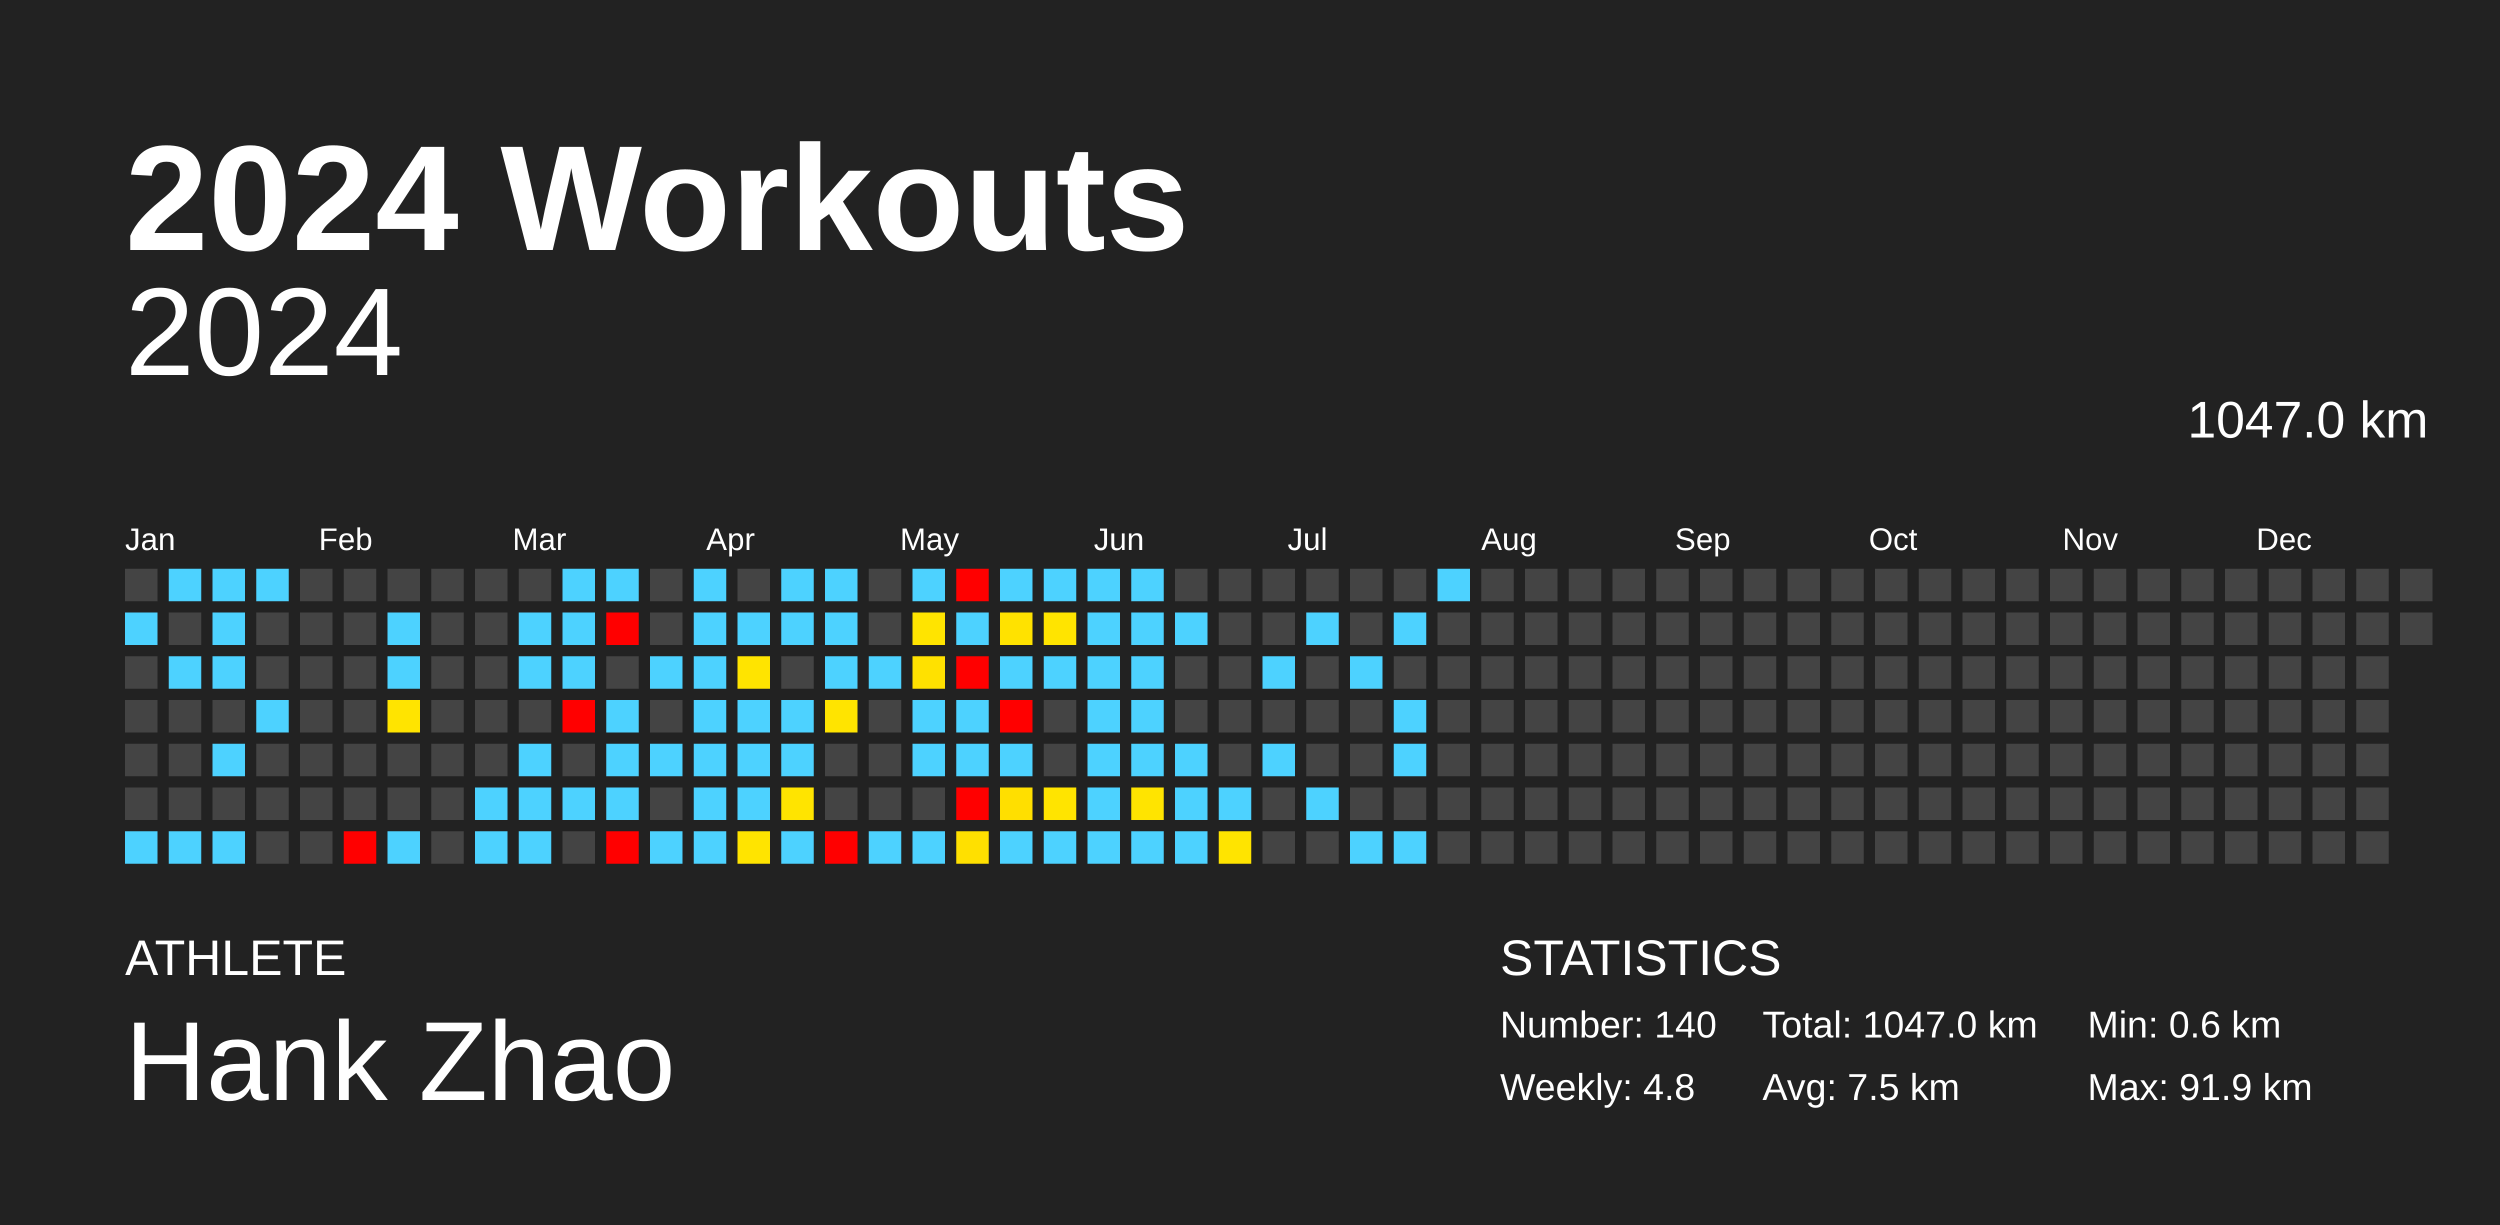
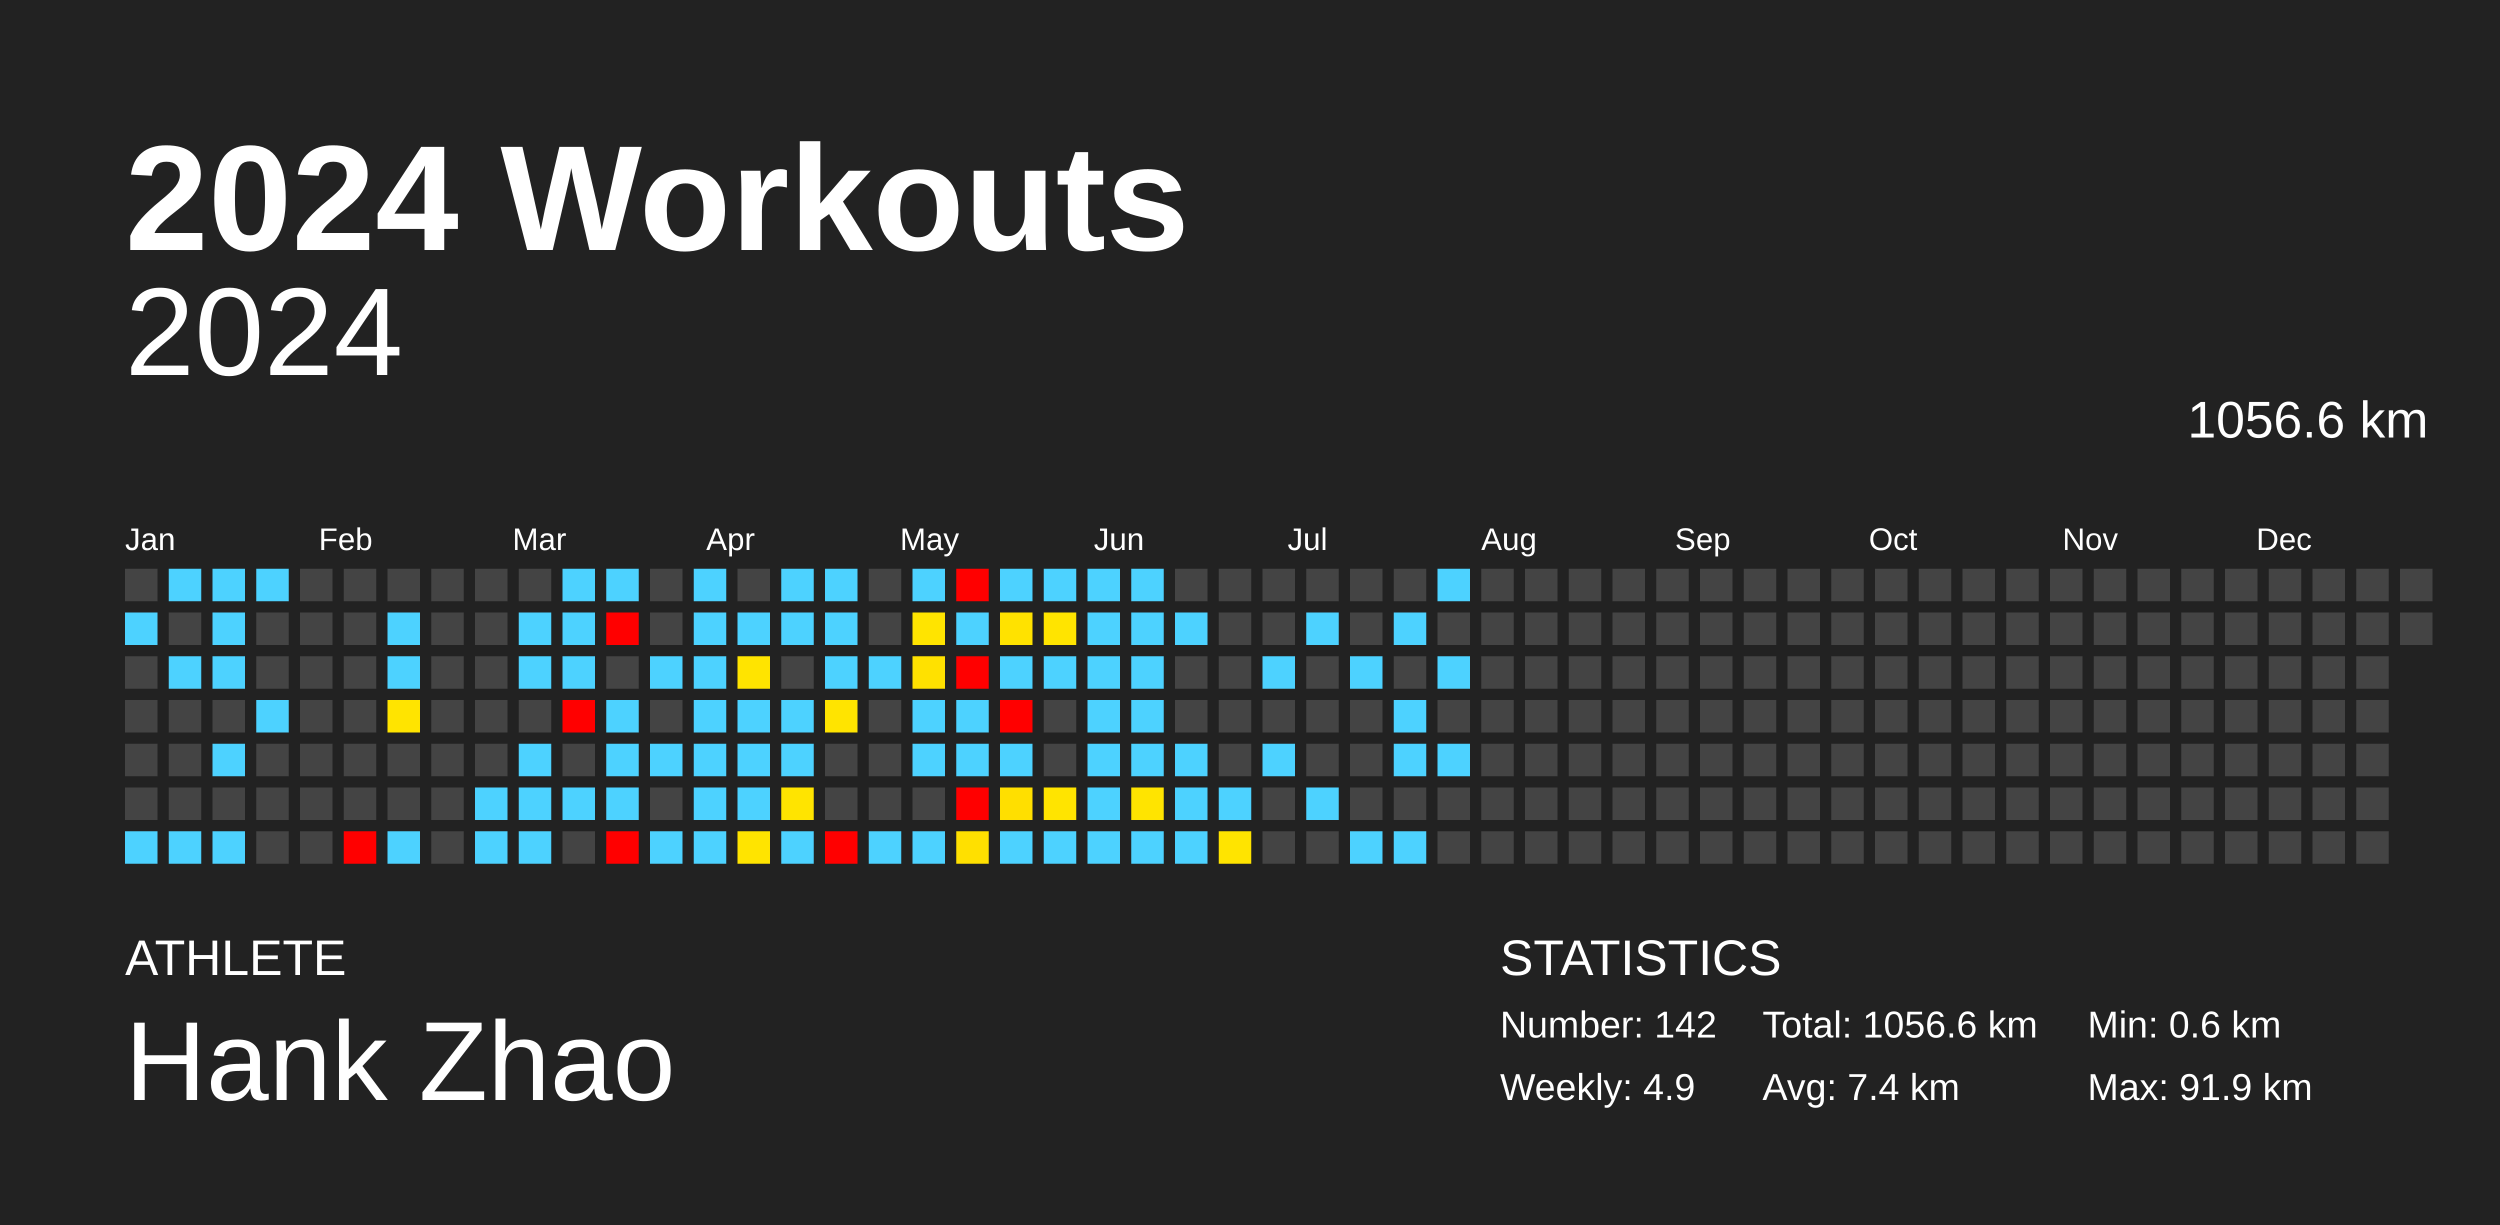
<svg xmlns="http://www.w3.org/2000/svg" baseProfile="full" height="98mm" version="1.1" viewBox="0,0,200,98" width="200mm">
  <defs />
  <rect fill="#222222" height="98" width="200" x="0" y="0" />
  <text fill="#FFFFFF" style="font-size:12px; font-family:Arial; font-weight:bold;" x="10" y="20">2024 Workouts</text>
  <text fill="#FFFFFF" style="font-size:4px; font-family:Arial" x="10" y="78">ATHLETE</text>
  <text fill="#FFFFFF" style="font-size:9px; font-family:Arial" x="10" y="88">Hank Zhao</text>
  <text fill="#FFFFFF" style="font-size:4px; font-family:Arial" x="120" y="78">STATISTICS</text>
-   <text fill="#FFFFFF" style="font-size:3px; font-family:Arial" x="120" y="83">Number: 140</text>
-   <text fill="#FFFFFF" style="font-size:3px; font-family:Arial" x="120" y="88">Weekly: 4.8</text>
-   <text fill="#FFFFFF" style="font-size:3px; font-family:Arial" x="141" y="83">Total: 1047.0 km</text>
-   <text fill="#FFFFFF" style="font-size:3px; font-family:Arial" x="141" y="88">Avg: 7.5 km</text>
+   <text fill="#FFFFFF" style="font-size:3px; font-family:Arial" x="120" y="83">Number: 142</text>
+   <text fill="#FFFFFF" style="font-size:3px; font-family:Arial" x="120" y="88">Weekly: 4.9</text>
+   <text fill="#FFFFFF" style="font-size:3px; font-family:Arial" x="141" y="83">Total: 1056.6 km</text>
+   <text fill="#FFFFFF" style="font-size:3px; font-family:Arial" x="141" y="88">Avg: 7.4 km</text>
  <text fill="#FFFFFF" style="font-size:3px; font-family:Arial" x="167" y="83">Min: 0.6 km</text>
  <text fill="#FFFFFF" style="font-size:3px; font-family:Arial" x="167" y="88">Max: 91.9 km</text>
  <text alignment-baseline="hanging" fill="#FFFFFF" style="font-size:10.0px; font-family:Arial;" x="10" y="30">2024</text>
-   <text alignment-baseline="hanging" fill="#FFFFFF" style="font-size:4.125px; font-family:Arial;" x="175" y="35">1047.0 km</text>
+   <text alignment-baseline="hanging" fill="#FFFFFF" style="font-size:4.125px; font-family:Arial;" x="175" y="35">1056.6 km</text>
  <text fill="#FFFFFF" style="font-size:2.5px; font-family:Arial" x="10.0" y="44">Jan</text>
  <text fill="#FFFFFF" style="font-size:2.5px; font-family:Arial" x="25.5" y="44">Feb</text>
  <text fill="#FFFFFF" style="font-size:2.5px; font-family:Arial" x="41.0" y="44">Mar</text>
  <text fill="#FFFFFF" style="font-size:2.5px; font-family:Arial" x="56.5" y="44">Apr</text>
  <text fill="#FFFFFF" style="font-size:2.5px; font-family:Arial" x="72.0" y="44">May</text>
  <text fill="#FFFFFF" style="font-size:2.5px; font-family:Arial" x="87.5" y="44">Jun</text>
  <text fill="#FFFFFF" style="font-size:2.5px; font-family:Arial" x="103.0" y="44">Jul</text>
  <text fill="#FFFFFF" style="font-size:2.5px; font-family:Arial" x="118.5" y="44">Aug</text>
  <text fill="#FFFFFF" style="font-size:2.5px; font-family:Arial" x="134.0" y="44">Sep</text>
  <text fill="#FFFFFF" style="font-size:2.5px; font-family:Arial" x="149.5" y="44">Oct</text>
  <text fill="#FFFFFF" style="font-size:2.5px; font-family:Arial" x="165.0" y="44">Nov</text>
  <text fill="#FFFFFF" style="font-size:2.5px; font-family:Arial" x="180.5" y="44">Dec</text>
  <rect fill="#444444" height="2.6" width="2.6" x="10.0" y="45.5" />
  <rect fill="#4dd2ff" height="2.6" width="2.6" x="10.0" y="49.0" />
  <rect fill="#444444" height="2.6" width="2.6" x="10.0" y="52.5" />
  <rect fill="#444444" height="2.6" width="2.6" x="10.0" y="56.0" />
  <rect fill="#444444" height="2.6" width="2.6" x="10.0" y="59.5" />
  <rect fill="#444444" height="2.6" width="2.6" x="10.0" y="63.0" />
  <rect fill="#4dd2ff" height="2.6" width="2.6" x="10.0" y="66.5" />
  <rect fill="#4dd2ff" height="2.6" width="2.6" x="13.5" y="45.5" />
  <rect fill="#444444" height="2.6" width="2.6" x="13.5" y="49.0" />
  <rect fill="#4dd2ff" height="2.6" width="2.6" x="13.5" y="52.5" />
  <rect fill="#444444" height="2.6" width="2.6" x="13.5" y="56.0" />
  <rect fill="#444444" height="2.6" width="2.6" x="13.5" y="59.5" />
  <rect fill="#444444" height="2.6" width="2.6" x="13.5" y="63.0" />
  <rect fill="#4dd2ff" height="2.6" width="2.6" x="13.5" y="66.5" />
  <rect fill="#4dd2ff" height="2.6" width="2.6" x="17.0" y="45.5" />
  <rect fill="#4dd2ff" height="2.6" width="2.6" x="17.0" y="49.0" />
  <rect fill="#4dd2ff" height="2.6" width="2.6" x="17.0" y="52.5" />
  <rect fill="#444444" height="2.6" width="2.6" x="17.0" y="56.0" />
  <rect fill="#4dd2ff" height="2.6" width="2.6" x="17.0" y="59.5" />
  <rect fill="#444444" height="2.6" width="2.6" x="17.0" y="63.0" />
  <rect fill="#4dd2ff" height="2.6" width="2.6" x="17.0" y="66.5" />
  <rect fill="#4dd2ff" height="2.6" width="2.6" x="20.5" y="45.5" />
  <rect fill="#444444" height="2.6" width="2.6" x="20.5" y="49.0" />
  <rect fill="#444444" height="2.6" width="2.6" x="20.5" y="52.5" />
  <rect fill="#4dd2ff" height="2.6" width="2.6" x="20.5" y="56.0" />
  <rect fill="#444444" height="2.6" width="2.6" x="20.5" y="59.5" />
  <rect fill="#444444" height="2.6" width="2.6" x="20.5" y="63.0" />
  <rect fill="#444444" height="2.6" width="2.6" x="20.5" y="66.5" />
  <rect fill="#444444" height="2.6" width="2.6" x="24.0" y="45.5" />
  <rect fill="#444444" height="2.6" width="2.6" x="24.0" y="49.0" />
  <rect fill="#444444" height="2.6" width="2.6" x="24.0" y="52.5" />
  <rect fill="#444444" height="2.6" width="2.6" x="24.0" y="56.0" />
  <rect fill="#444444" height="2.6" width="2.6" x="24.0" y="59.5" />
  <rect fill="#444444" height="2.6" width="2.6" x="24.0" y="63.0" />
  <rect fill="#444444" height="2.6" width="2.6" x="24.0" y="66.5" />
  <rect fill="#444444" height="2.6" width="2.6" x="27.5" y="45.5" />
  <rect fill="#444444" height="2.6" width="2.6" x="27.5" y="49.0" />
  <rect fill="#444444" height="2.6" width="2.6" x="27.5" y="52.5" />
  <rect fill="#444444" height="2.6" width="2.6" x="27.5" y="56.0" />
  <rect fill="#444444" height="2.6" width="2.6" x="27.5" y="59.5" />
  <rect fill="#444444" height="2.6" width="2.6" x="27.5" y="63.0" />
  <rect fill="red" height="2.6" width="2.6" x="27.5" y="66.5" />
  <rect fill="#444444" height="2.6" width="2.6" x="31.0" y="45.5" />
  <rect fill="#4dd2ff" height="2.6" width="2.6" x="31.0" y="49.0" />
  <rect fill="#4dd2ff" height="2.6" width="2.6" x="31.0" y="52.5" />
  <rect fill="#ffe400" height="2.6" width="2.6" x="31.0" y="56.0" />
  <rect fill="#444444" height="2.6" width="2.6" x="31.0" y="59.5" />
  <rect fill="#444444" height="2.6" width="2.6" x="31.0" y="63.0" />
  <rect fill="#4dd2ff" height="2.6" width="2.6" x="31.0" y="66.5" />
  <rect fill="#444444" height="2.6" width="2.6" x="34.5" y="45.5" />
  <rect fill="#444444" height="2.6" width="2.6" x="34.5" y="49.0" />
  <rect fill="#444444" height="2.6" width="2.6" x="34.5" y="52.5" />
  <rect fill="#444444" height="2.6" width="2.6" x="34.5" y="56.0" />
  <rect fill="#444444" height="2.6" width="2.6" x="34.5" y="59.5" />
  <rect fill="#444444" height="2.6" width="2.6" x="34.5" y="63.0" />
  <rect fill="#444444" height="2.6" width="2.6" x="34.5" y="66.5" />
  <rect fill="#444444" height="2.6" width="2.6" x="38.0" y="45.5" />
  <rect fill="#444444" height="2.6" width="2.6" x="38.0" y="49.0" />
  <rect fill="#444444" height="2.6" width="2.6" x="38.0" y="52.5" />
  <rect fill="#444444" height="2.6" width="2.6" x="38.0" y="56.0" />
  <rect fill="#444444" height="2.6" width="2.6" x="38.0" y="59.5" />
  <rect fill="#4dd2ff" height="2.6" width="2.6" x="38.0" y="63.0" />
  <rect fill="#4dd2ff" height="2.6" width="2.6" x="38.0" y="66.5" />
  <rect fill="#444444" height="2.6" width="2.6" x="41.5" y="45.5" />
  <rect fill="#4dd2ff" height="2.6" width="2.6" x="41.5" y="49.0" />
  <rect fill="#4dd2ff" height="2.6" width="2.6" x="41.5" y="52.5" />
  <rect fill="#444444" height="2.6" width="2.6" x="41.5" y="56.0" />
  <rect fill="#4dd2ff" height="2.6" width="2.6" x="41.5" y="59.5" />
  <rect fill="#4dd2ff" height="2.6" width="2.6" x="41.5" y="63.0" />
  <rect fill="#4dd2ff" height="2.6" width="2.6" x="41.5" y="66.5" />
  <rect fill="#4dd2ff" height="2.6" width="2.6" x="45.0" y="45.5" />
  <rect fill="#4dd2ff" height="2.6" width="2.6" x="45.0" y="49.0" />
  <rect fill="#4dd2ff" height="2.6" width="2.6" x="45.0" y="52.5" />
  <rect fill="red" height="2.6" width="2.6" x="45.0" y="56.0" />
  <rect fill="#444444" height="2.6" width="2.6" x="45.0" y="59.5" />
  <rect fill="#4dd2ff" height="2.6" width="2.6" x="45.0" y="63.0" />
  <rect fill="#444444" height="2.6" width="2.6" x="45.0" y="66.5" />
  <rect fill="#4dd2ff" height="2.6" width="2.6" x="48.5" y="45.5" />
  <rect fill="red" height="2.6" width="2.6" x="48.5" y="49.0" />
  <rect fill="#444444" height="2.6" width="2.6" x="48.5" y="52.5" />
  <rect fill="#4dd2ff" height="2.6" width="2.6" x="48.5" y="56.0" />
  <rect fill="#4dd2ff" height="2.6" width="2.6" x="48.5" y="59.5" />
  <rect fill="#4dd2ff" height="2.6" width="2.6" x="48.5" y="63.0" />
  <rect fill="red" height="2.6" width="2.6" x="48.5" y="66.5" />
  <rect fill="#444444" height="2.6" width="2.6" x="52.0" y="45.5" />
  <rect fill="#444444" height="2.6" width="2.6" x="52.0" y="49.0" />
  <rect fill="#4dd2ff" height="2.6" width="2.6" x="52.0" y="52.5" />
  <rect fill="#444444" height="2.6" width="2.6" x="52.0" y="56.0" />
  <rect fill="#4dd2ff" height="2.6" width="2.6" x="52.0" y="59.5" />
  <rect fill="#444444" height="2.6" width="2.6" x="52.0" y="63.0" />
  <rect fill="#4dd2ff" height="2.6" width="2.6" x="52.0" y="66.5" />
  <rect fill="#4dd2ff" height="2.6" width="2.6" x="55.5" y="45.5" />
  <rect fill="#4dd2ff" height="2.6" width="2.6" x="55.5" y="49.0" />
  <rect fill="#4dd2ff" height="2.6" width="2.6" x="55.5" y="52.5" />
  <rect fill="#4dd2ff" height="2.6" width="2.6" x="55.5" y="56.0" />
  <rect fill="#4dd2ff" height="2.6" width="2.6" x="55.5" y="59.5" />
  <rect fill="#4dd2ff" height="2.6" width="2.6" x="55.5" y="63.0" />
  <rect fill="#4dd2ff" height="2.6" width="2.6" x="55.5" y="66.5" />
  <rect fill="#444444" height="2.6" width="2.6" x="59.0" y="45.5" />
  <rect fill="#4dd2ff" height="2.6" width="2.6" x="59.0" y="49.0" />
  <rect fill="#ffe400" height="2.6" width="2.6" x="59.0" y="52.5" />
  <rect fill="#4dd2ff" height="2.6" width="2.6" x="59.0" y="56.0" />
  <rect fill="#4dd2ff" height="2.6" width="2.6" x="59.0" y="59.5" />
  <rect fill="#4dd2ff" height="2.6" width="2.6" x="59.0" y="63.0" />
  <rect fill="#ffe400" height="2.6" width="2.6" x="59.0" y="66.5" />
  <rect fill="#4dd2ff" height="2.6" width="2.6" x="62.5" y="45.5" />
  <rect fill="#4dd2ff" height="2.6" width="2.6" x="62.5" y="49.0" />
  <rect fill="#444444" height="2.6" width="2.6" x="62.5" y="52.5" />
  <rect fill="#4dd2ff" height="2.6" width="2.6" x="62.5" y="56.0" />
  <rect fill="#4dd2ff" height="2.6" width="2.6" x="62.5" y="59.5" />
  <rect fill="#ffe400" height="2.6" width="2.6" x="62.5" y="63.0" />
  <rect fill="#4dd2ff" height="2.6" width="2.6" x="62.5" y="66.5" />
  <rect fill="#4dd2ff" height="2.6" width="2.6" x="66.0" y="45.5" />
  <rect fill="#4dd2ff" height="2.6" width="2.6" x="66.0" y="49.0" />
  <rect fill="#4dd2ff" height="2.6" width="2.6" x="66.0" y="52.5" />
  <rect fill="#ffe400" height="2.6" width="2.6" x="66.0" y="56.0" />
  <rect fill="#444444" height="2.6" width="2.6" x="66.0" y="59.5" />
  <rect fill="#444444" height="2.6" width="2.6" x="66.0" y="63.0" />
  <rect fill="red" height="2.6" width="2.6" x="66.0" y="66.5" />
  <rect fill="#444444" height="2.6" width="2.6" x="69.5" y="45.5" />
  <rect fill="#444444" height="2.6" width="2.6" x="69.5" y="49.0" />
  <rect fill="#4dd2ff" height="2.6" width="2.6" x="69.5" y="52.5" />
  <rect fill="#444444" height="2.6" width="2.6" x="69.5" y="56.0" />
  <rect fill="#444444" height="2.6" width="2.6" x="69.5" y="59.5" />
  <rect fill="#444444" height="2.6" width="2.6" x="69.5" y="63.0" />
  <rect fill="#4dd2ff" height="2.6" width="2.6" x="69.5" y="66.5" />
  <rect fill="#4dd2ff" height="2.6" width="2.6" x="73.0" y="45.5" />
  <rect fill="#ffe400" height="2.6" width="2.6" x="73.0" y="49.0" />
  <rect fill="#ffe100" height="2.6" width="2.6" x="73.0" y="52.5" />
  <rect fill="#4dd2ff" height="2.6" width="2.6" x="73.0" y="56.0" />
  <rect fill="#4dd2ff" height="2.6" width="2.6" x="73.0" y="59.5" />
  <rect fill="#444444" height="2.6" width="2.6" x="73.0" y="63.0" />
  <rect fill="#4dd2ff" height="2.6" width="2.6" x="73.0" y="66.5" />
  <rect fill="red" height="2.6" width="2.6" x="76.5" y="45.5" />
  <rect fill="#4dd2ff" height="2.6" width="2.6" x="76.5" y="49.0" />
  <rect fill="red" height="2.6" width="2.6" x="76.5" y="52.5" />
  <rect fill="#4dd2ff" height="2.6" width="2.6" x="76.5" y="56.0" />
  <rect fill="#4dd2ff" height="2.6" width="2.6" x="76.5" y="59.5" />
  <rect fill="red" height="2.6" width="2.6" x="76.5" y="63.0" />
  <rect fill="#ffe000" height="2.6" width="2.6" x="76.5" y="66.5" />
  <rect fill="#4dd2ff" height="2.6" width="2.6" x="80.0" y="45.5" />
  <rect fill="#ffe200" height="2.6" width="2.6" x="80.0" y="49.0" />
  <rect fill="#4dd2ff" height="2.6" width="2.6" x="80.0" y="52.5" />
  <rect fill="red" height="2.6" width="2.6" x="80.0" y="56.0" />
  <rect fill="#4dd2ff" height="2.6" width="2.6" x="80.0" y="59.5" />
  <rect fill="#ffdf00" height="2.6" width="2.6" x="80.0" y="63.0" />
  <rect fill="#4dd2ff" height="2.6" width="2.6" x="80.0" y="66.5" />
  <rect fill="#4dd2ff" height="2.6" width="2.6" x="83.5" y="45.5" />
  <rect fill="#ffe400" height="2.6" width="2.6" x="83.5" y="49.0" />
  <rect fill="#4dd2ff" height="2.6" width="2.6" x="83.5" y="52.5" />
  <rect fill="#444444" height="2.6" width="2.6" x="83.5" y="56.0" />
  <rect fill="#444444" height="2.6" width="2.6" x="83.5" y="59.5" />
  <rect fill="#ffe400" height="2.6" width="2.6" x="83.5" y="63.0" />
  <rect fill="#4dd2ff" height="2.6" width="2.6" x="83.5" y="66.5" />
  <rect fill="#4dd2ff" height="2.6" width="2.6" x="87.0" y="45.5" />
  <rect fill="#4dd2ff" height="2.6" width="2.6" x="87.0" y="49.0" />
  <rect fill="#4dd2ff" height="2.6" width="2.6" x="87.0" y="52.5" />
  <rect fill="#4dd2ff" height="2.6" width="2.6" x="87.0" y="56.0" />
  <rect fill="#4dd2ff" height="2.6" width="2.6" x="87.0" y="59.5" />
  <rect fill="#4dd2ff" height="2.6" width="2.6" x="87.0" y="63.0" />
  <rect fill="#4dd2ff" height="2.6" width="2.6" x="87.0" y="66.5" />
  <rect fill="#4dd2ff" height="2.6" width="2.6" x="90.5" y="45.5" />
  <rect fill="#4dd2ff" height="2.6" width="2.6" x="90.5" y="49.0" />
  <rect fill="#4dd2ff" height="2.6" width="2.6" x="90.5" y="52.5" />
  <rect fill="#4dd2ff" height="2.6" width="2.6" x="90.5" y="56.0" />
  <rect fill="#4dd2ff" height="2.6" width="2.6" x="90.5" y="59.5" />
  <rect fill="#ffe400" height="2.6" width="2.6" x="90.5" y="63.0" />
  <rect fill="#4dd2ff" height="2.6" width="2.6" x="90.5" y="66.5" />
  <rect fill="#444444" height="2.6" width="2.6" x="94.0" y="45.5" />
  <rect fill="#4dd2ff" height="2.6" width="2.6" x="94.0" y="49.0" />
  <rect fill="#444444" height="2.6" width="2.6" x="94.0" y="52.5" />
  <rect fill="#444444" height="2.6" width="2.6" x="94.0" y="56.0" />
  <rect fill="#4dd2ff" height="2.6" width="2.6" x="94.0" y="59.5" />
  <rect fill="#4dd2ff" height="2.6" width="2.6" x="94.0" y="63.0" />
  <rect fill="#4dd2ff" height="2.6" width="2.6" x="94.0" y="66.5" />
  <rect fill="#444444" height="2.6" width="2.6" x="97.5" y="45.5" />
  <rect fill="#444444" height="2.6" width="2.6" x="97.5" y="49.0" />
  <rect fill="#444444" height="2.6" width="2.6" x="97.5" y="52.5" />
  <rect fill="#444444" height="2.6" width="2.6" x="97.5" y="56.0" />
  <rect fill="#444444" height="2.6" width="2.6" x="97.5" y="59.5" />
  <rect fill="#4dd2ff" height="2.6" width="2.6" x="97.5" y="63.0" />
  <rect fill="#ffe400" height="2.6" width="2.6" x="97.5" y="66.5" />
  <rect fill="#444444" height="2.6" width="2.6" x="101.0" y="45.5" />
  <rect fill="#444444" height="2.6" width="2.6" x="101.0" y="49.0" />
  <rect fill="#4dd2ff" height="2.6" width="2.6" x="101.0" y="52.5" />
  <rect fill="#444444" height="2.6" width="2.6" x="101.0" y="56.0" />
  <rect fill="#4dd2ff" height="2.6" width="2.6" x="101.0" y="59.5" />
  <rect fill="#444444" height="2.6" width="2.6" x="101.0" y="63.0" />
  <rect fill="#444444" height="2.6" width="2.6" x="101.0" y="66.5" />
  <rect fill="#444444" height="2.6" width="2.6" x="104.5" y="45.5" />
  <rect fill="#4dd2ff" height="2.6" width="2.6" x="104.5" y="49.0" />
  <rect fill="#444444" height="2.6" width="2.6" x="104.5" y="52.5" />
  <rect fill="#444444" height="2.6" width="2.6" x="104.5" y="56.0" />
  <rect fill="#444444" height="2.6" width="2.6" x="104.5" y="59.5" />
  <rect fill="#4dd2ff" height="2.6" width="2.6" x="104.5" y="63.0" />
  <rect fill="#444444" height="2.6" width="2.6" x="104.5" y="66.5" />
  <rect fill="#444444" height="2.6" width="2.6" x="108.0" y="45.5" />
  <rect fill="#444444" height="2.6" width="2.6" x="108.0" y="49.0" />
  <rect fill="#4dd2ff" height="2.6" width="2.6" x="108.0" y="52.5" />
  <rect fill="#444444" height="2.6" width="2.6" x="108.0" y="56.0" />
  <rect fill="#444444" height="2.6" width="2.6" x="108.0" y="59.5" />
  <rect fill="#444444" height="2.6" width="2.6" x="108.0" y="63.0" />
  <rect fill="#4dd2ff" height="2.6" width="2.6" x="108.0" y="66.5" />
  <rect fill="#444444" height="2.6" width="2.6" x="111.5" y="45.5" />
  <rect fill="#4dd2ff" height="2.6" width="2.6" x="111.5" y="49.0" />
  <rect fill="#444444" height="2.6" width="2.6" x="111.5" y="52.5" />
  <rect fill="#4dd2ff" height="2.6" width="2.6" x="111.5" y="56.0" />
  <rect fill="#4dd2ff" height="2.6" width="2.6" x="111.5" y="59.5" />
  <rect fill="#444444" height="2.6" width="2.6" x="111.5" y="63.0" />
  <rect fill="#4dd2ff" height="2.6" width="2.6" x="111.5" y="66.5" />
  <rect fill="#4dd2ff" height="2.6" width="2.6" x="115.0" y="45.5" />
  <rect fill="#444444" height="2.6" width="2.6" x="115.0" y="49.0" />
-   <rect fill="#444444" height="2.6" width="2.6" x="115.0" y="52.5" />
+   <rect fill="#4dd2ff" height="2.6" width="2.6" x="115.0" y="52.5" />
  <rect fill="#444444" height="2.6" width="2.6" x="115.0" y="56.0" />
-   <rect fill="#444444" height="2.6" width="2.6" x="115.0" y="59.5" />
+   <rect fill="#4dd2ff" height="2.6" width="2.6" x="115.0" y="59.5" />
  <rect fill="#444444" height="2.6" width="2.6" x="115.0" y="63.0" />
  <rect fill="#444444" height="2.6" width="2.6" x="115.0" y="66.5" />
  <rect fill="#444444" height="2.6" width="2.6" x="118.5" y="45.5" />
  <rect fill="#444444" height="2.6" width="2.6" x="118.5" y="49.0" />
  <rect fill="#444444" height="2.6" width="2.6" x="118.5" y="52.5" />
  <rect fill="#444444" height="2.6" width="2.6" x="118.5" y="56.0" />
  <rect fill="#444444" height="2.6" width="2.6" x="118.5" y="59.5" />
  <rect fill="#444444" height="2.6" width="2.6" x="118.5" y="63.0" />
  <rect fill="#444444" height="2.6" width="2.6" x="118.5" y="66.5" />
  <rect fill="#444444" height="2.6" width="2.6" x="122.0" y="45.5" />
  <rect fill="#444444" height="2.6" width="2.6" x="122.0" y="49.0" />
  <rect fill="#444444" height="2.6" width="2.6" x="122.0" y="52.5" />
  <rect fill="#444444" height="2.6" width="2.6" x="122.0" y="56.0" />
  <rect fill="#444444" height="2.6" width="2.6" x="122.0" y="59.5" />
  <rect fill="#444444" height="2.6" width="2.6" x="122.0" y="63.0" />
  <rect fill="#444444" height="2.6" width="2.6" x="122.0" y="66.5" />
  <rect fill="#444444" height="2.6" width="2.6" x="125.5" y="45.5" />
  <rect fill="#444444" height="2.6" width="2.6" x="125.5" y="49.0" />
  <rect fill="#444444" height="2.6" width="2.6" x="125.5" y="52.5" />
  <rect fill="#444444" height="2.6" width="2.6" x="125.5" y="56.0" />
  <rect fill="#444444" height="2.6" width="2.6" x="125.5" y="59.5" />
  <rect fill="#444444" height="2.6" width="2.6" x="125.5" y="63.0" />
  <rect fill="#444444" height="2.6" width="2.6" x="125.5" y="66.5" />
  <rect fill="#444444" height="2.6" width="2.6" x="129.0" y="45.5" />
  <rect fill="#444444" height="2.6" width="2.6" x="129.0" y="49.0" />
  <rect fill="#444444" height="2.6" width="2.6" x="129.0" y="52.5" />
  <rect fill="#444444" height="2.6" width="2.6" x="129.0" y="56.0" />
  <rect fill="#444444" height="2.6" width="2.6" x="129.0" y="59.5" />
  <rect fill="#444444" height="2.6" width="2.6" x="129.0" y="63.0" />
  <rect fill="#444444" height="2.6" width="2.6" x="129.0" y="66.5" />
  <rect fill="#444444" height="2.6" width="2.6" x="132.5" y="45.5" />
  <rect fill="#444444" height="2.6" width="2.6" x="132.5" y="49.0" />
  <rect fill="#444444" height="2.6" width="2.6" x="132.5" y="52.5" />
  <rect fill="#444444" height="2.6" width="2.6" x="132.5" y="56.0" />
  <rect fill="#444444" height="2.6" width="2.6" x="132.5" y="59.5" />
  <rect fill="#444444" height="2.6" width="2.6" x="132.5" y="63.0" />
  <rect fill="#444444" height="2.6" width="2.6" x="132.5" y="66.5" />
  <rect fill="#444444" height="2.6" width="2.6" x="136.0" y="45.5" />
  <rect fill="#444444" height="2.6" width="2.6" x="136.0" y="49.0" />
  <rect fill="#444444" height="2.6" width="2.6" x="136.0" y="52.5" />
  <rect fill="#444444" height="2.6" width="2.6" x="136.0" y="56.0" />
  <rect fill="#444444" height="2.6" width="2.6" x="136.0" y="59.5" />
  <rect fill="#444444" height="2.6" width="2.6" x="136.0" y="63.0" />
  <rect fill="#444444" height="2.6" width="2.6" x="136.0" y="66.5" />
  <rect fill="#444444" height="2.6" width="2.6" x="139.5" y="45.5" />
  <rect fill="#444444" height="2.6" width="2.6" x="139.5" y="49.0" />
  <rect fill="#444444" height="2.6" width="2.6" x="139.5" y="52.5" />
  <rect fill="#444444" height="2.6" width="2.6" x="139.5" y="56.0" />
  <rect fill="#444444" height="2.6" width="2.6" x="139.5" y="59.5" />
  <rect fill="#444444" height="2.6" width="2.6" x="139.5" y="63.0" />
  <rect fill="#444444" height="2.6" width="2.6" x="139.5" y="66.5" />
  <rect fill="#444444" height="2.6" width="2.6" x="143.0" y="45.5" />
  <rect fill="#444444" height="2.6" width="2.6" x="143.0" y="49.0" />
  <rect fill="#444444" height="2.6" width="2.6" x="143.0" y="52.5" />
  <rect fill="#444444" height="2.6" width="2.6" x="143.0" y="56.0" />
  <rect fill="#444444" height="2.6" width="2.6" x="143.0" y="59.5" />
  <rect fill="#444444" height="2.6" width="2.6" x="143.0" y="63.0" />
  <rect fill="#444444" height="2.6" width="2.6" x="143.0" y="66.5" />
  <rect fill="#444444" height="2.6" width="2.6" x="146.5" y="45.5" />
  <rect fill="#444444" height="2.6" width="2.6" x="146.5" y="49.0" />
  <rect fill="#444444" height="2.6" width="2.6" x="146.5" y="52.5" />
  <rect fill="#444444" height="2.6" width="2.6" x="146.5" y="56.0" />
  <rect fill="#444444" height="2.6" width="2.6" x="146.5" y="59.5" />
  <rect fill="#444444" height="2.6" width="2.6" x="146.5" y="63.0" />
  <rect fill="#444444" height="2.6" width="2.6" x="146.5" y="66.5" />
  <rect fill="#444444" height="2.6" width="2.6" x="150.0" y="45.5" />
  <rect fill="#444444" height="2.6" width="2.6" x="150.0" y="49.0" />
  <rect fill="#444444" height="2.6" width="2.6" x="150.0" y="52.5" />
  <rect fill="#444444" height="2.6" width="2.6" x="150.0" y="56.0" />
  <rect fill="#444444" height="2.6" width="2.6" x="150.0" y="59.5" />
  <rect fill="#444444" height="2.6" width="2.6" x="150.0" y="63.0" />
  <rect fill="#444444" height="2.6" width="2.6" x="150.0" y="66.5" />
  <rect fill="#444444" height="2.6" width="2.6" x="153.5" y="45.5" />
  <rect fill="#444444" height="2.6" width="2.6" x="153.5" y="49.0" />
  <rect fill="#444444" height="2.6" width="2.6" x="153.5" y="52.5" />
  <rect fill="#444444" height="2.6" width="2.6" x="153.5" y="56.0" />
  <rect fill="#444444" height="2.6" width="2.6" x="153.5" y="59.5" />
  <rect fill="#444444" height="2.6" width="2.6" x="153.5" y="63.0" />
  <rect fill="#444444" height="2.6" width="2.6" x="153.5" y="66.5" />
  <rect fill="#444444" height="2.6" width="2.6" x="157.0" y="45.5" />
  <rect fill="#444444" height="2.6" width="2.6" x="157.0" y="49.0" />
  <rect fill="#444444" height="2.6" width="2.6" x="157.0" y="52.5" />
  <rect fill="#444444" height="2.6" width="2.6" x="157.0" y="56.0" />
  <rect fill="#444444" height="2.6" width="2.6" x="157.0" y="59.5" />
  <rect fill="#444444" height="2.6" width="2.6" x="157.0" y="63.0" />
  <rect fill="#444444" height="2.6" width="2.6" x="157.0" y="66.5" />
  <rect fill="#444444" height="2.6" width="2.6" x="160.5" y="45.5" />
  <rect fill="#444444" height="2.6" width="2.6" x="160.5" y="49.0" />
  <rect fill="#444444" height="2.6" width="2.6" x="160.5" y="52.5" />
  <rect fill="#444444" height="2.6" width="2.6" x="160.5" y="56.0" />
  <rect fill="#444444" height="2.6" width="2.6" x="160.5" y="59.5" />
  <rect fill="#444444" height="2.6" width="2.6" x="160.5" y="63.0" />
  <rect fill="#444444" height="2.6" width="2.6" x="160.5" y="66.5" />
  <rect fill="#444444" height="2.6" width="2.6" x="164.0" y="45.5" />
  <rect fill="#444444" height="2.6" width="2.6" x="164.0" y="49.0" />
  <rect fill="#444444" height="2.6" width="2.6" x="164.0" y="52.5" />
  <rect fill="#444444" height="2.6" width="2.6" x="164.0" y="56.0" />
  <rect fill="#444444" height="2.6" width="2.6" x="164.0" y="59.5" />
  <rect fill="#444444" height="2.6" width="2.6" x="164.0" y="63.0" />
  <rect fill="#444444" height="2.6" width="2.6" x="164.0" y="66.5" />
  <rect fill="#444444" height="2.6" width="2.6" x="167.5" y="45.5" />
  <rect fill="#444444" height="2.6" width="2.6" x="167.5" y="49.0" />
  <rect fill="#444444" height="2.6" width="2.6" x="167.5" y="52.5" />
  <rect fill="#444444" height="2.6" width="2.6" x="167.5" y="56.0" />
  <rect fill="#444444" height="2.6" width="2.6" x="167.5" y="59.5" />
  <rect fill="#444444" height="2.6" width="2.6" x="167.5" y="63.0" />
  <rect fill="#444444" height="2.6" width="2.6" x="167.5" y="66.5" />
  <rect fill="#444444" height="2.6" width="2.6" x="171.0" y="45.5" />
  <rect fill="#444444" height="2.6" width="2.6" x="171.0" y="49.0" />
  <rect fill="#444444" height="2.6" width="2.6" x="171.0" y="52.5" />
  <rect fill="#444444" height="2.6" width="2.6" x="171.0" y="56.0" />
  <rect fill="#444444" height="2.6" width="2.6" x="171.0" y="59.5" />
  <rect fill="#444444" height="2.6" width="2.6" x="171.0" y="63.0" />
  <rect fill="#444444" height="2.6" width="2.6" x="171.0" y="66.5" />
  <rect fill="#444444" height="2.6" width="2.6" x="174.5" y="45.5" />
  <rect fill="#444444" height="2.6" width="2.6" x="174.5" y="49.0" />
  <rect fill="#444444" height="2.6" width="2.6" x="174.5" y="52.5" />
  <rect fill="#444444" height="2.6" width="2.6" x="174.5" y="56.0" />
  <rect fill="#444444" height="2.6" width="2.6" x="174.5" y="59.5" />
  <rect fill="#444444" height="2.6" width="2.6" x="174.5" y="63.0" />
  <rect fill="#444444" height="2.6" width="2.6" x="174.5" y="66.5" />
  <rect fill="#444444" height="2.6" width="2.6" x="178.0" y="45.5" />
  <rect fill="#444444" height="2.6" width="2.6" x="178.0" y="49.0" />
  <rect fill="#444444" height="2.6" width="2.6" x="178.0" y="52.5" />
  <rect fill="#444444" height="2.6" width="2.6" x="178.0" y="56.0" />
  <rect fill="#444444" height="2.6" width="2.6" x="178.0" y="59.5" />
  <rect fill="#444444" height="2.6" width="2.6" x="178.0" y="63.0" />
  <rect fill="#444444" height="2.6" width="2.6" x="178.0" y="66.5" />
  <rect fill="#444444" height="2.6" width="2.6" x="181.5" y="45.5" />
  <rect fill="#444444" height="2.6" width="2.6" x="181.5" y="49.0" />
  <rect fill="#444444" height="2.6" width="2.6" x="181.5" y="52.5" />
  <rect fill="#444444" height="2.6" width="2.6" x="181.5" y="56.0" />
  <rect fill="#444444" height="2.6" width="2.6" x="181.5" y="59.5" />
  <rect fill="#444444" height="2.6" width="2.6" x="181.5" y="63.0" />
  <rect fill="#444444" height="2.6" width="2.6" x="181.5" y="66.5" />
  <rect fill="#444444" height="2.6" width="2.6" x="185.0" y="45.5" />
  <rect fill="#444444" height="2.6" width="2.6" x="185.0" y="49.0" />
  <rect fill="#444444" height="2.6" width="2.6" x="185.0" y="52.5" />
  <rect fill="#444444" height="2.6" width="2.6" x="185.0" y="56.0" />
  <rect fill="#444444" height="2.6" width="2.6" x="185.0" y="59.5" />
  <rect fill="#444444" height="2.6" width="2.6" x="185.0" y="63.0" />
  <rect fill="#444444" height="2.6" width="2.6" x="185.0" y="66.5" />
  <rect fill="#444444" height="2.6" width="2.6" x="188.5" y="45.5" />
  <rect fill="#444444" height="2.6" width="2.6" x="188.5" y="49.0" />
  <rect fill="#444444" height="2.6" width="2.6" x="188.5" y="52.5" />
  <rect fill="#444444" height="2.6" width="2.6" x="188.5" y="56.0" />
  <rect fill="#444444" height="2.6" width="2.6" x="188.5" y="59.5" />
  <rect fill="#444444" height="2.6" width="2.6" x="188.5" y="63.0" />
  <rect fill="#444444" height="2.6" width="2.6" x="188.5" y="66.5" />
  <rect fill="#444444" height="2.6" width="2.6" x="192.0" y="45.5" />
  <rect fill="#444444" height="2.6" width="2.6" x="192.0" y="49.0" />
</svg>
